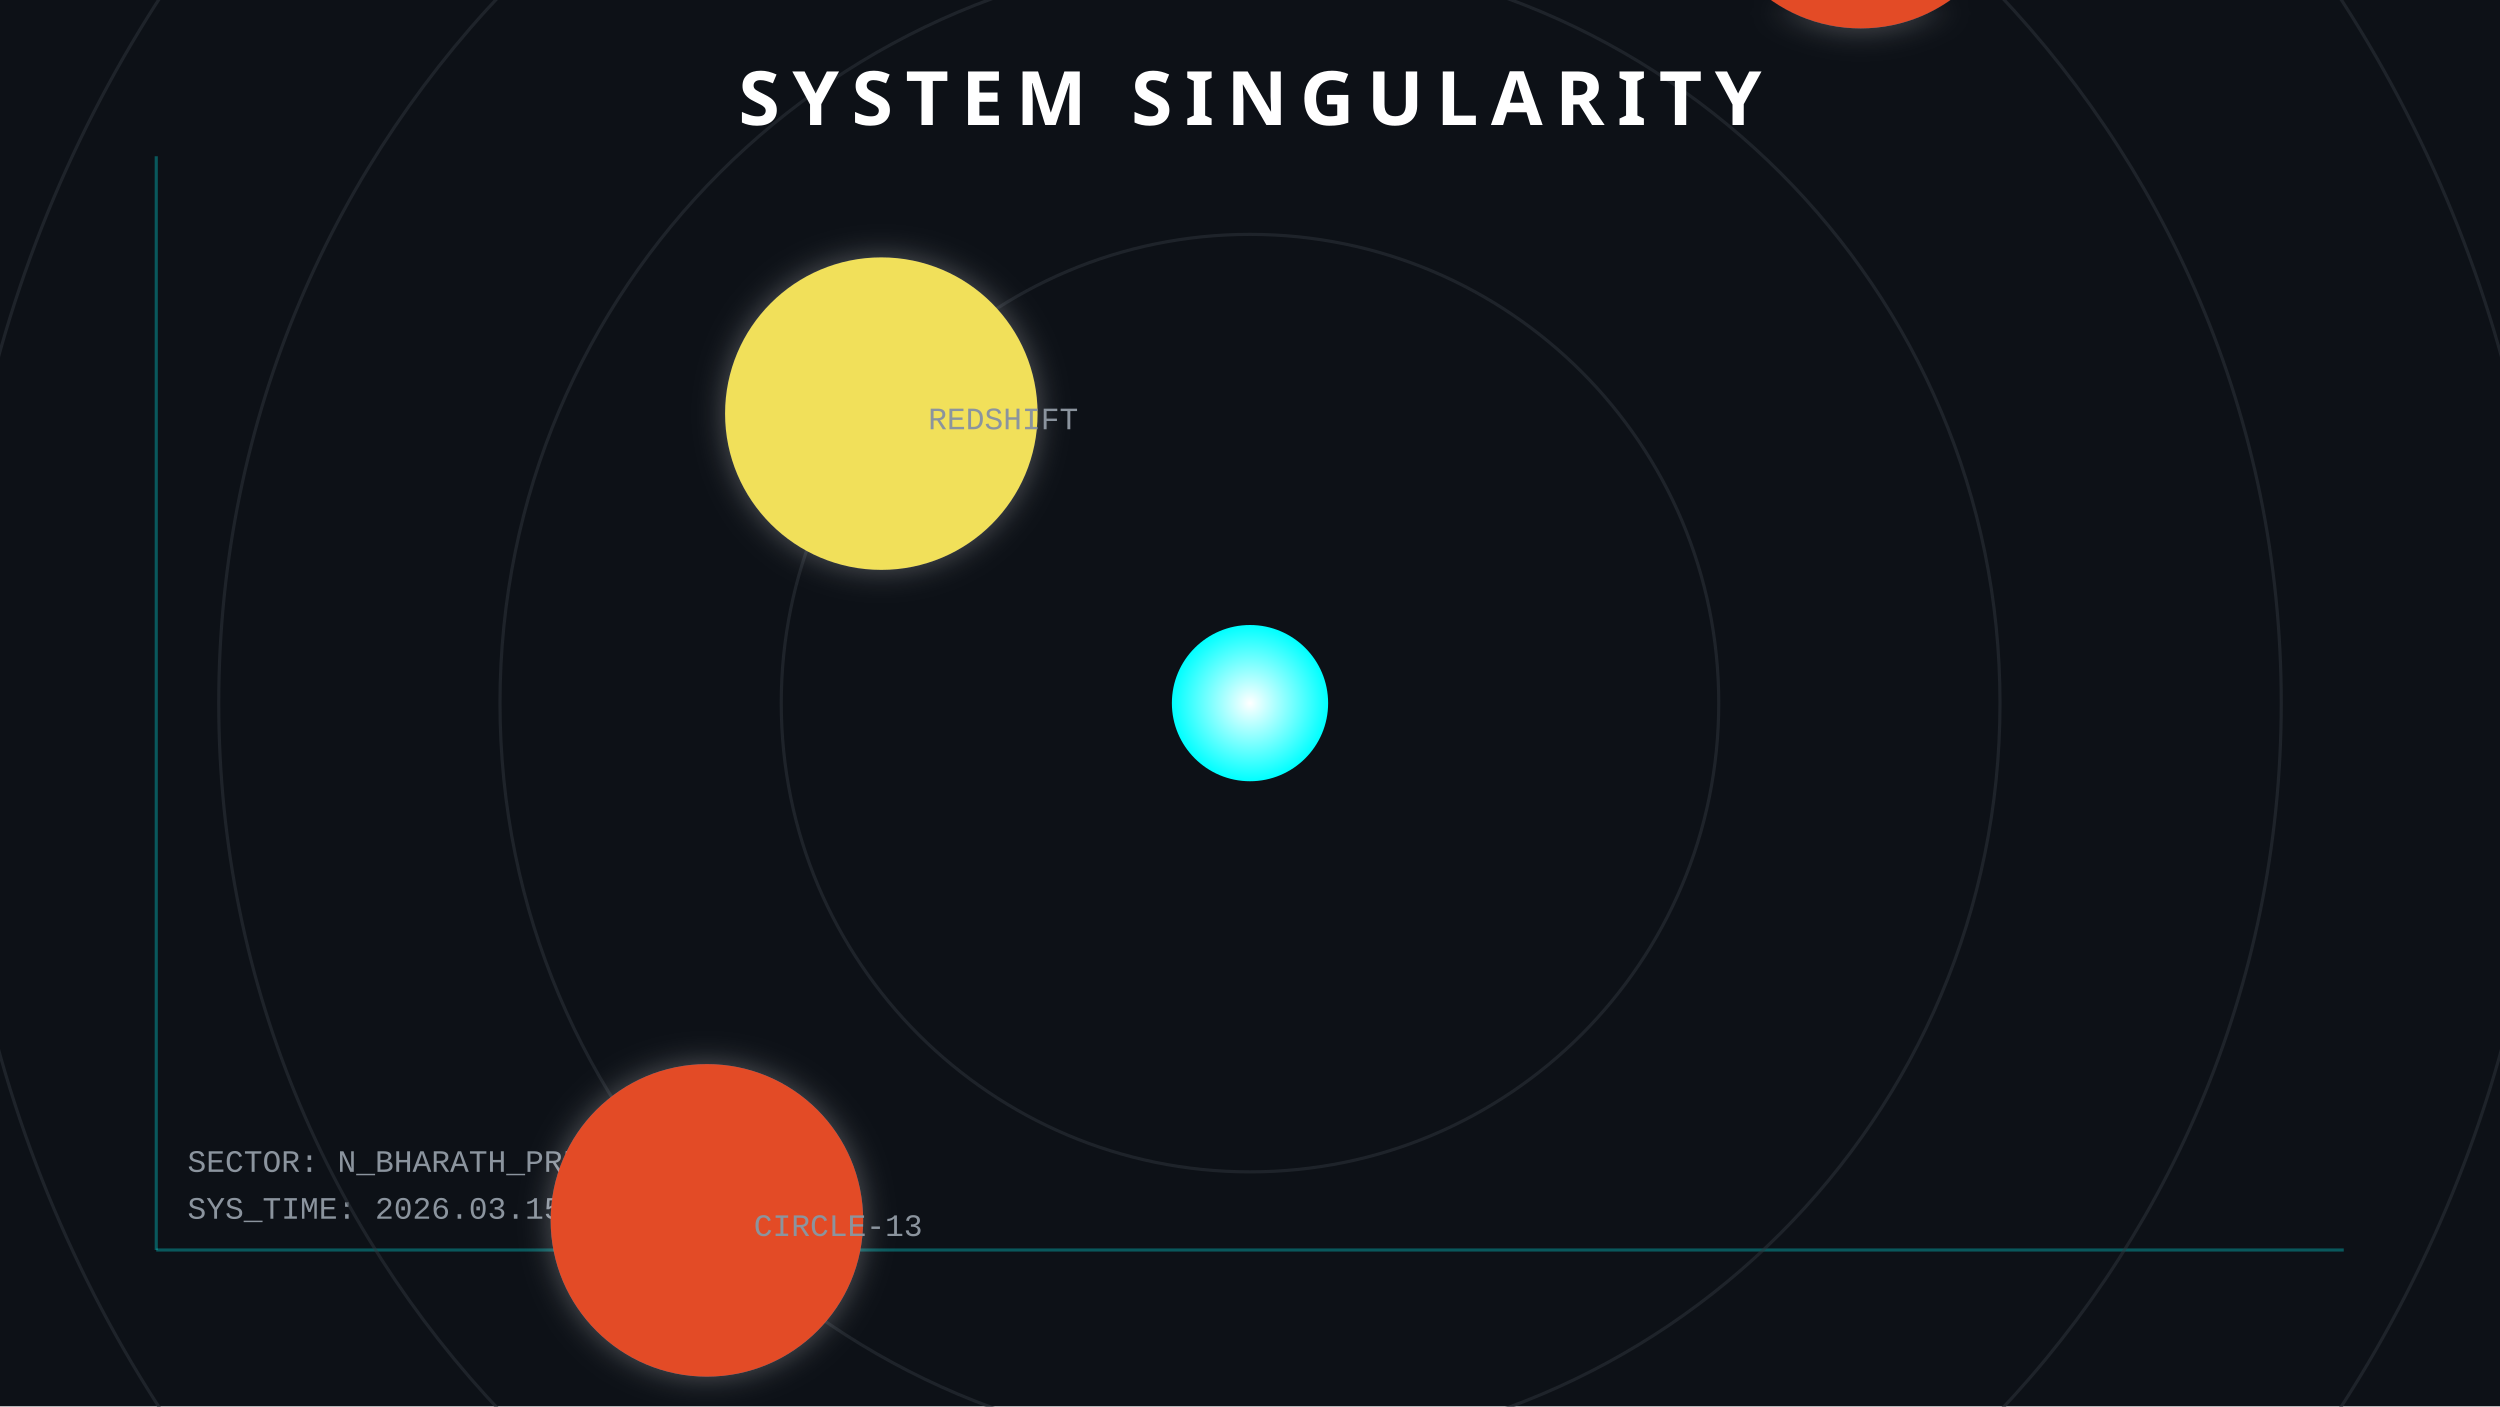
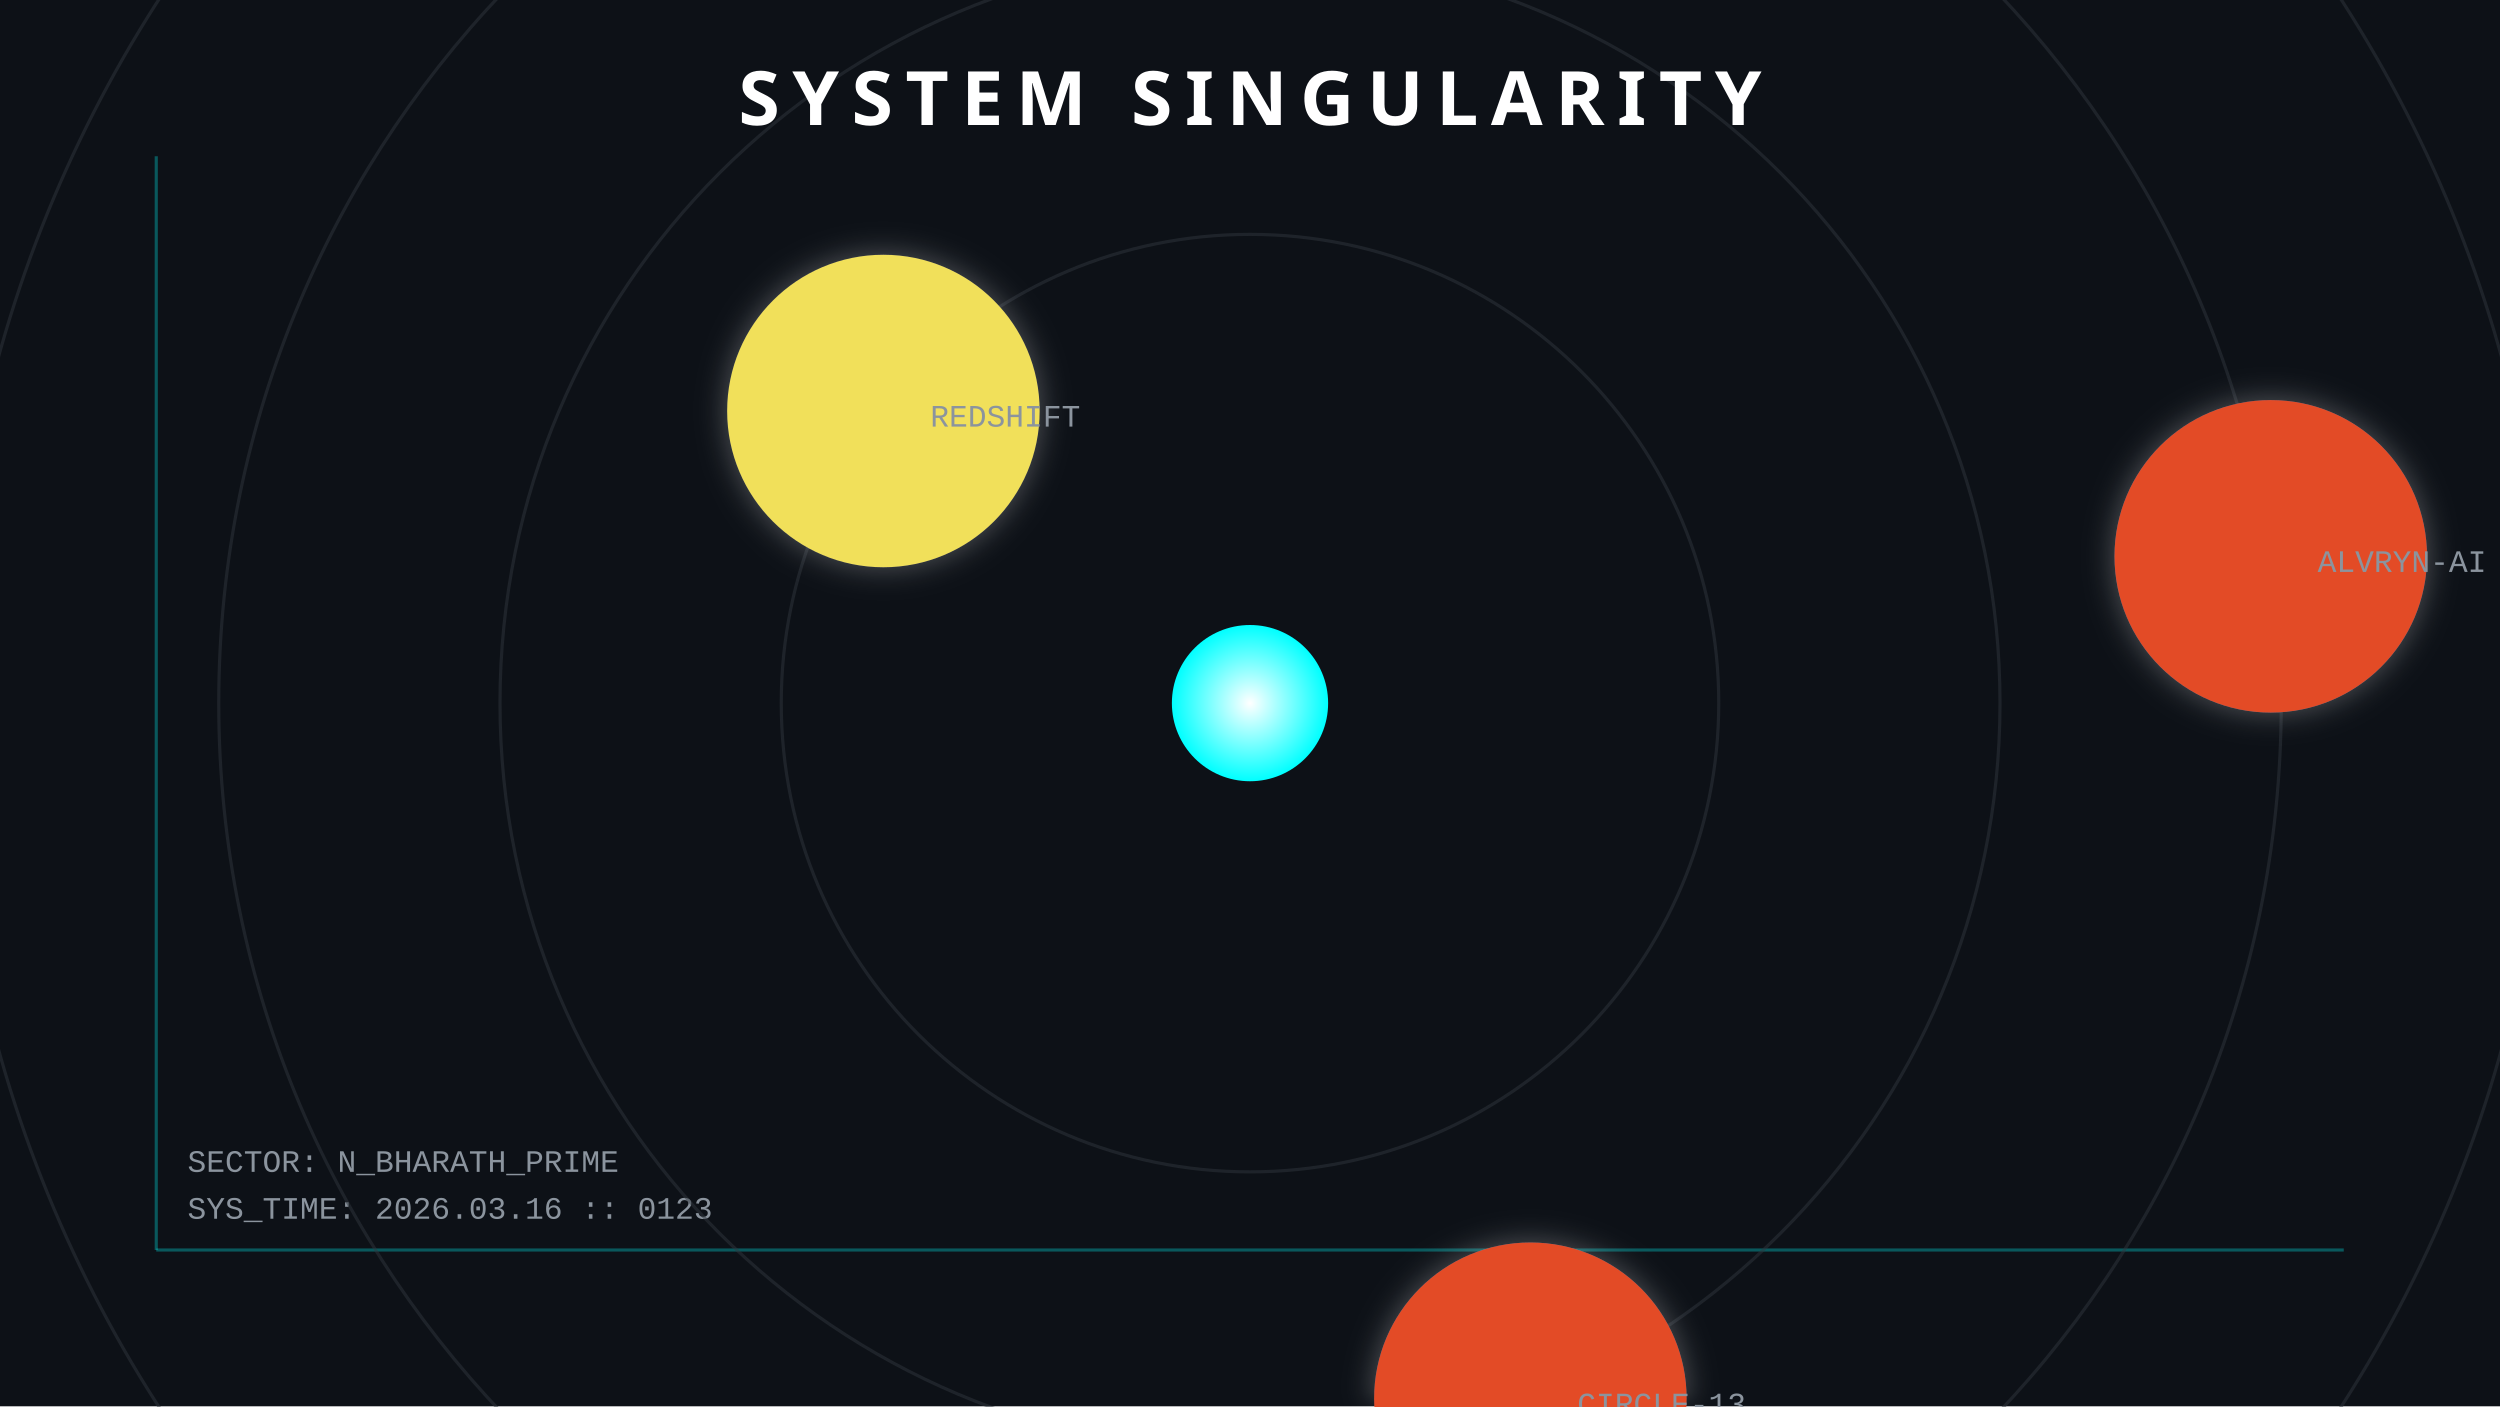
<svg xmlns="http://www.w3.org/2000/svg" width="800" height="450">
  <style>
        .orbit { fill: none; stroke: #30363d; stroke-width: 1; opacity: 0.5; }
        .planet { filter: drop-shadow(0 0 5px rgba(255,255,255,0.3)); }
        .text { font-family: 'Courier New', monospace; fill: #8b949e; font-size: 10px; }
        .title { font-family: sans-serif; fill: white; font-weight: bold; font-size: 24px; letter-spacing: 4px; }
        .hud-line { stroke: #00ffff; stroke-width: 1; opacity: 0.3; }
        
        /* ANIMATIONS */
        @keyframes pulse { 0% { r: 25; opacity: 0.8; } 50% { r: 30; opacity: 0.4; } 100% { r: 25; opacity: 0.8; } }
        .sun { animation: pulse 4s infinite; }
    </style>
  <rect width="100%" height="100%" fill="#0d1117" />
  <line x1="50" y1="50" x2="50" y2="400" class="hud-line" />
  <line x1="50" y1="400" x2="750" y2="400" class="hud-line" />
-   <text x="60" y="390" class="text">SYS_TIME: 2026.03.15 :: 0123</text>
+   <text x="60" y="390" class="text">SYS_TIME: 2026.03.16 :: 0123</text>
  <text x="60" y="375" class="text">SECTOR: N_BHARATH_PRIME</text>
  <circle cx="400" cy="225" r="25" fill="url(#grad1)" class="sun" />
  <defs>
    <radialGradient id="grad1" cx="50%" cy="50%" r="50%" fx="50%" fy="50%">
      <stop offset="0%" style="stop-color:white;stop-opacity:1" />
      <stop offset="100%" style="stop-color:#00ffff;stop-opacity:1" />
    </radialGradient>
  </defs>
  <circle cx="400" cy="225" r="150.0" class="orbit" />
-   <circle cx="282.024" cy="132.363" r="50" fill="#f1e05a" class="planet" />
-   <text x="297.024" y="137.363" class="text" fill="white">REDSHIFT</text>
+   <circle cx="282.689" cy="131.522" r="50" fill="#f1e05a" class="planet" />
+   <text x="297.689" y="136.522" class="text" fill="white">REDSHIFT</text>
  <circle cx="400" cy="225" r="240.0" class="orbit" />
-   <circle cx="226.209" cy="390.519" r="50" fill="#e34c26" class="planet" />
-   <text x="241.209" y="395.519" class="text" fill="white">CIRCLE-13</text>
+   <circle cx="489.719" cy="447.6" r="50" fill="#e34c26" class="planet" />
+   <text x="504.719" y="452.6" class="text" fill="white">CIRCLE-13</text>
  <circle cx="400" cy="225" r="330.0" class="orbit" />
-   <circle cx="595.416" cy="-40.918" r="50" fill="#e34c26" class="planet" />
-   <text x="610.416" y="-35.918" class="text" fill="white">ALVRYN-AI</text>
+   <circle cx="726.64" cy="178.025" r="50" fill="#e34c26" class="planet" />
+   <text x="741.64" y="183.025" class="text" fill="white">ALVRYN-AI</text>
  <circle cx="400" cy="225" r="415.422" class="orbit" />
-   <circle cx="213.412" cy="596.161" r="46.948" fill="#f1e05a" class="planet" />
-   <text x="228.412" y="601.161" class="text" fill="white">DRIFT-CIRCLE13</text>
+   <circle cx="601.421" cy="-138.325" r="46.948" fill="#f1e05a" class="planet" />
+   <text x="616.421" y="-133.325" class="text" fill="white">DRIFT-CIRCLE13</text>
  <circle cx="400" cy="225" r="461.81" class="orbit" />
-   <circle cx="707.471" cy="-119.571" r="20.925" fill="#2b7489" class="planet" />
-   <text x="722.471" y="-114.571" class="text" fill="white">DSATM-EXAM-SYSTEM-</text>
-   <circle cx="400" cy="225" r="504.861" class="orbit" />
-   <circle cx="-5.96" cy="525.135" r="18.701" fill="#8b949e" class="planet" />
-   <text x="9.04" y="530.135" class="text" fill="white">NBHARATH1306</text>
-   <circle cx="400" cy="225" r="547.093" class="orbit" />
-   <circle cx="926.532" cy="76.424" r="18.155" fill="#e34c26" class="planet" />
-   <text x="941.532" y="81.424" class="text" fill="white">WEBSITE-EQUDATOR-TRADING-PLATFORM</text>
-   <circle cx="400" cy="225" r="577.926" class="orbit" />
-   <circle cx="-177.399" cy="249.67" r="10.555" fill="#8b949e" class="planet" />
-   <text x="-162.399" y="254.67" class="text" fill="white">FLASK</text>
-   <circle cx="400" cy="225" r="608.199" class="orbit" />
-   <circle cx="-41.301" cy="-193.52" r="10.182" fill="#8b949e" class="planet" />
-   <text x="-26.301" y="-188.52" class="text" fill="white">HCF-INTERNSHIP</text>
-   <circle cx="400" cy="225" r="637.068" class="orbit" />
-   <circle cx="-69.355" cy="-205.768" r="9.246" fill="#8b949e" class="planet" />
+   <circle cx="156.774" cy="617.567" r="20.925" fill="#2b7489" class="planet" />
+   <text x="171.774" y="622.567" class="text" fill="white">DSATM-EXAM-SYSTEM-</text>
+   <circle cx="400" cy="225" r="504.863" class="orbit" />
+   <circle cx="609.113" cy="684.519" r="18.702" fill="#8b949e" class="planet" />
+   <text x="624.113" y="689.519" class="text" fill="white">NBHARATH1306</text>
+   <circle cx="400" cy="225" r="547.095" class="orbit" />
+   <circle cx="945.578" cy="184.285" r="18.155" fill="#e34c26" class="planet" />
+   <text x="960.578" y="189.285" class="text" fill="white">WEBSITE-EQUDATOR-TRADING-PLATFORM</text>
+   <circle cx="400" cy="225" r="577.928" class="orbit" />
+   <circle cx="408.566" cy="802.864" r="10.555" fill="#8b949e" class="planet" />
+   <text x="423.566" y="807.864" class="text" fill="white">FLASK</text>
+   <circle cx="400" cy="225" r="608.201" class="orbit" />
+   <circle cx="646.821" cy="-330.866" r="10.182" fill="#8b949e" class="planet" />
+   <text x="661.821" y="-325.866" class="text" fill="white">HCF-INTERNSHIP</text>
+   <circle cx="400" cy="225" r="637.07" class="orbit" />
+   <circle cx="69.303" cy="-319.515" r="9.246" fill="#8b949e" class="planet" />
  <text x="400" y="40" text-anchor="middle" class="title">SYSTEM SINGULARITY</text>
</svg>
